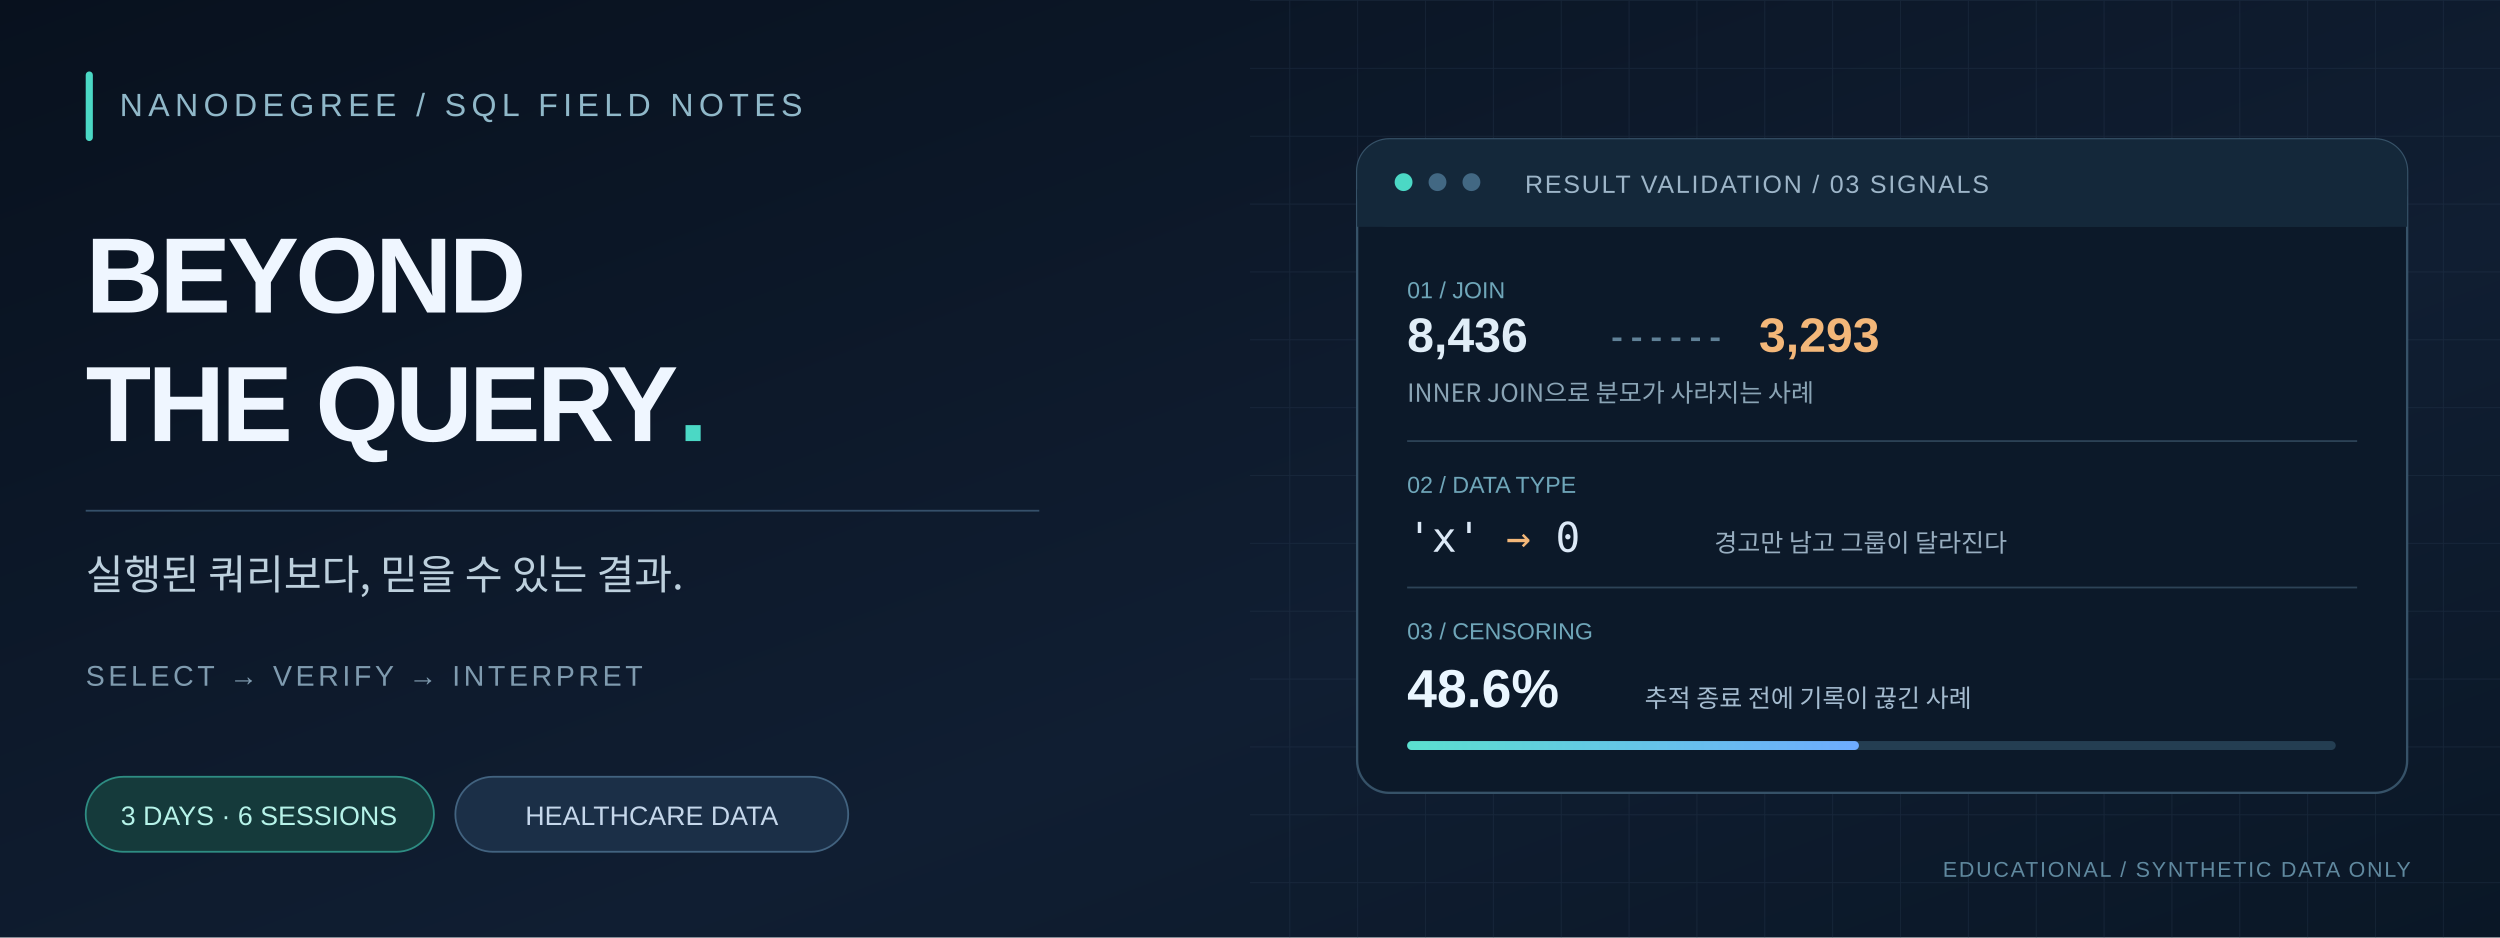
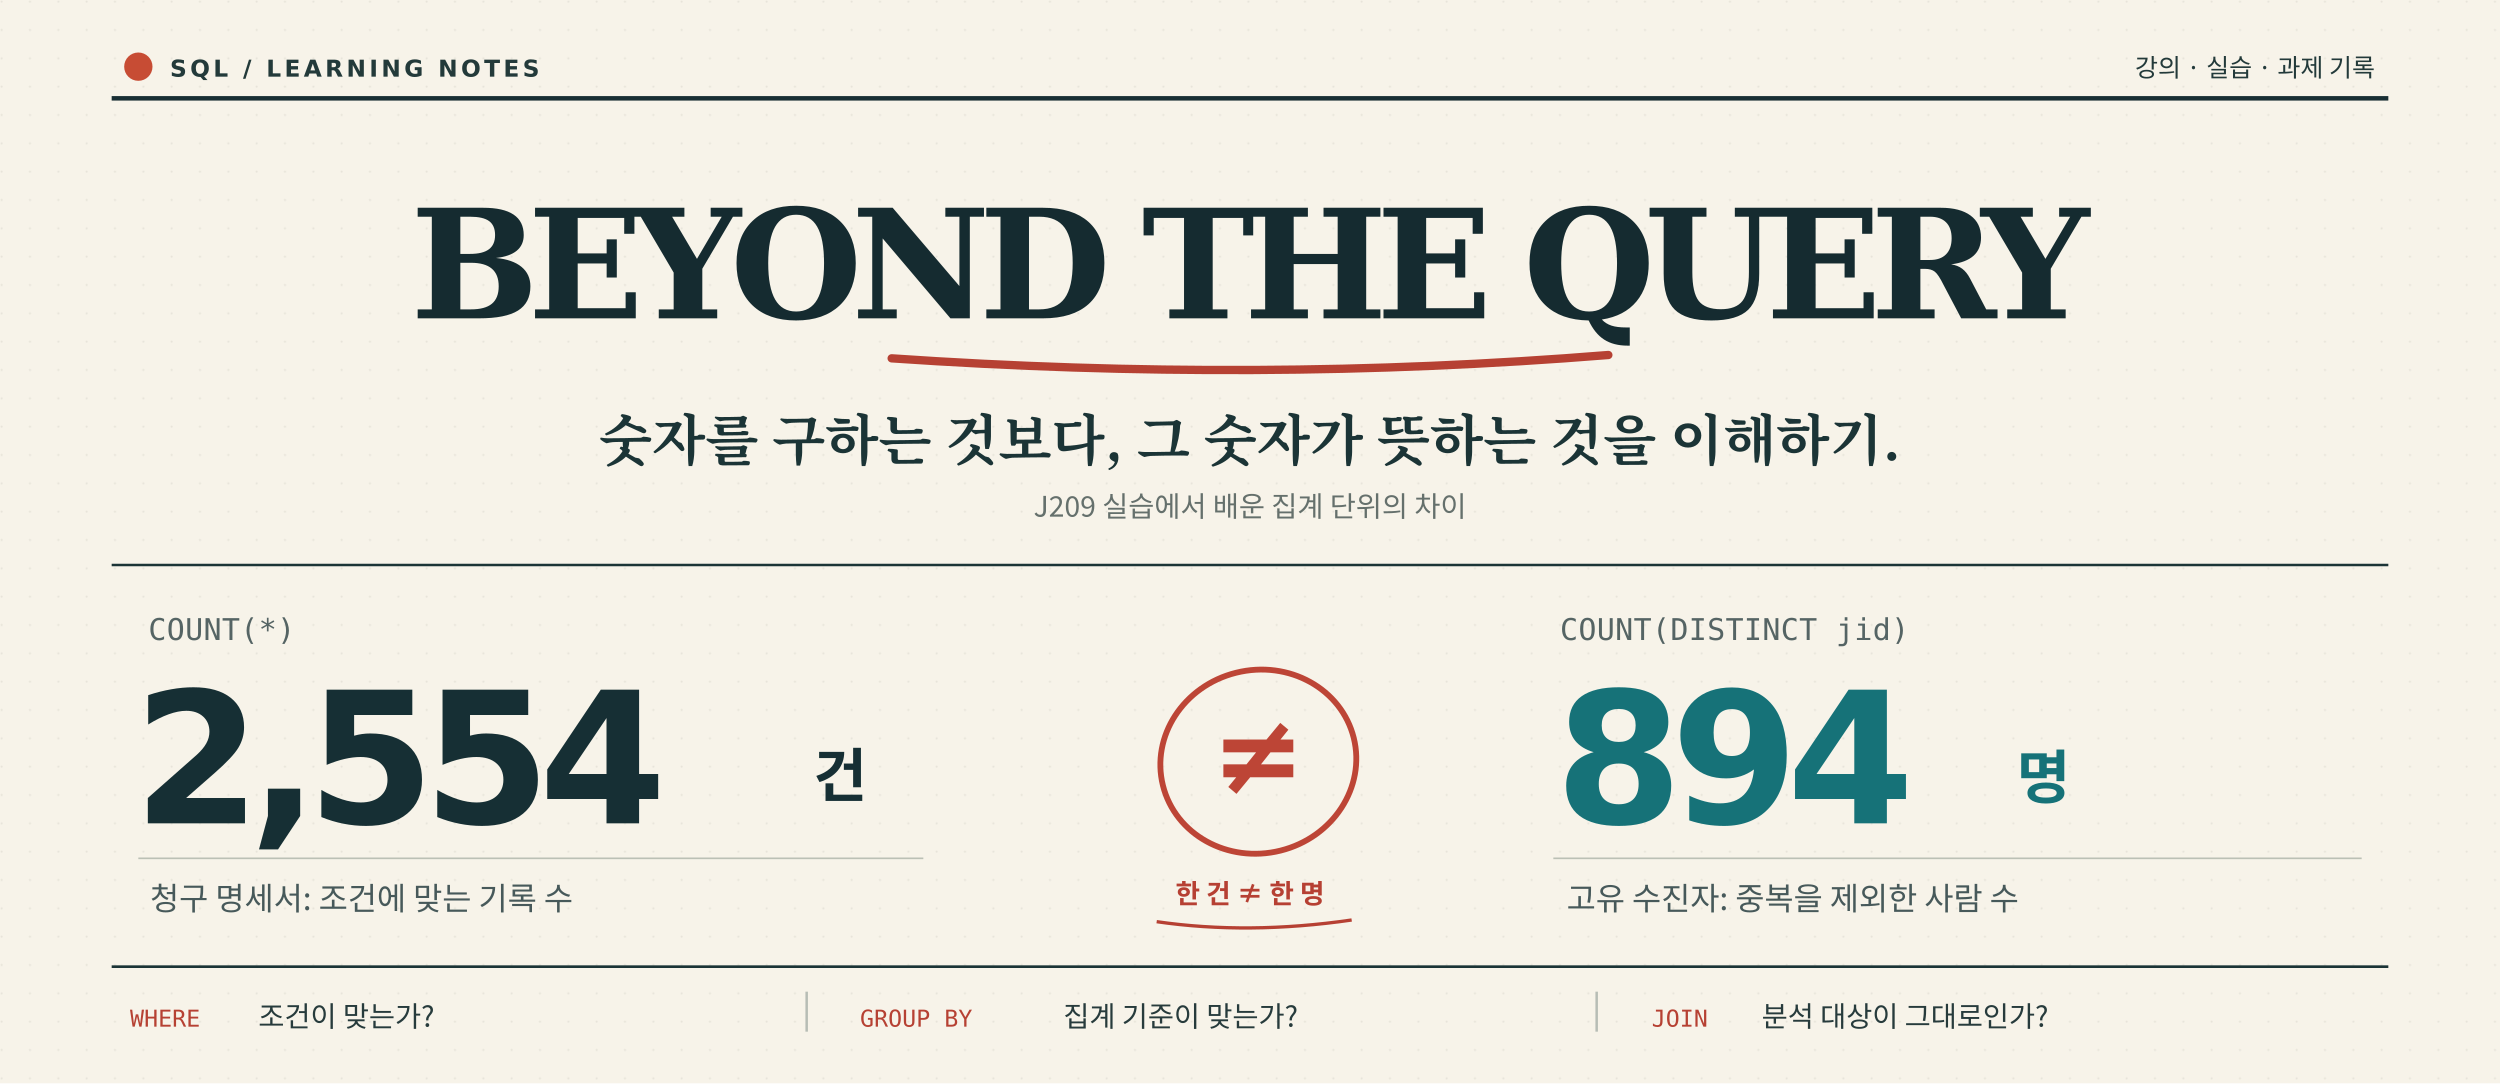
- <svg xmlns="http://www.w3.org/2000/svg" width="1400" height="525" viewBox="0 0 1400 525" role="img" aria-label="BEYOND THE QUERY. 실행된 쿼리보다 믿을 수 있는 결과. SQL 학습 포트폴리오. 3일 6교시. 두 교육용 데이터셋.">
+ <svg xmlns="http://www.w3.org/2000/svg" width="1500" height="650" viewBox="0 0 1500 650" role="img" aria-label="SQL 강의·실습 기록 표지. BEYOND THE QUERY. J209 조건의 집계에서 명세서 2554건과 고유 수진자 894명은 서로 다른 단위임을 강조한 편집형 타이포그래피 표지. WHERE 조건, COUNT 집계 단위, JOIN 검산의 핵심 학습을 함께 제시.">
  <defs>
-     <linearGradient id="bg" x1="0" y1="0" x2="1" y2="1">
-       <stop offset="0" stop-color="#08111E" />
-       <stop offset=".62" stop-color="#101E32" />
-       <stop offset="1" stop-color="#0A1726" />
-     </linearGradient>
-     <linearGradient id="trace" x1="0" y1="0" x2="1" y2="0">
-       <stop offset="0" stop-color="#5BE0CF" />
-       <stop offset="1" stop-color="#6EABFF" />
-     </linearGradient>
-     <pattern id="grid" width="38" height="38" patternUnits="userSpaceOnUse">
-       <path d="M 38 0 L 0 0 0 38" stroke="#30445A" stroke-opacity=".29" fill="none" stroke-width="1" />
+     <pattern id="paper" width="17" height="17" patternUnits="userSpaceOnUse">
+       <circle cx="1" cy="1" r=".65" fill="#C4C1B7" opacity=".29" />
    </pattern>
-     <filter id="glow" x="-50%" y="-50%" width="200%" height="200%">
-       <feGaussianBlur stdDeviation="11" />
-     </filter>
+     <pattern id="ruled" width="17" height="17" patternUnits="userSpaceOnUse">
+       <path d="M0 16.5H17" stroke="#D5D7CC" opacity=".35" stroke-width=".5" />
+     </pattern>
  </defs>
-   <rect width="1400" height="525" fill="url(#bg)" />
-   <rect x="700" width="700" height="525" fill="url(#grid)" />
-   <rect x="48" y="40" width="4" height="39" rx="2" fill="#4BD8C5" />
-   <text x="67" y="65" fill="#90B8C9" font-family="Arial, sans-serif" font-size="18" letter-spacing="3">NANODEGREE   /   SQL FIELD NOTES</text>
-   <text x="48" y="175" fill="#EFF6FF" font-family="Arial, sans-serif" font-size="60" font-weight="700" letter-spacing="-2">BEYOND</text>
-   <text x="48" y="247" fill="#EFF6FF" font-family="Arial, sans-serif" font-size="60" font-weight="700" letter-spacing="-2">THE QUERY<tspan fill="#4BD8C5">.</tspan>
-   </text>
-   <path d="M 48 286 L 582 286" stroke="#35506A" stroke-width="1" />
-   <text x="48" y="330" fill="#BDD0DD" font-family="'Noto Sans CJK KR','Malgun Gothic',sans-serif" font-size="23">실행된 쿼리보다, 믿을 수 있는 결과.</text>
-   <text x="48" y="384" fill="#7F9BAF" font-family="Arial,sans-serif" font-size="16" letter-spacing="2">SELECT  →  VERIFY  →  INTERPRET</text>
-   <rect x="48" y="435" width="195" height="42" rx="21" fill="#153A3B" stroke="#2E8D83" />
-   <text x="145" y="462" fill="#B6F3E9" font-family="Arial,sans-serif" font-size="15" text-anchor="middle">3 DAYS · 6 SESSIONS</text>
-   <rect x="255" y="435" width="220" height="42" rx="21" fill="#1B2F47" stroke="#426380" />
-   <text x="365" y="462" fill="#C5D7EB" font-family="Arial,sans-serif" font-size="15" text-anchor="middle">HEALTHCARE DATA</text>
-   <g transform="translate(760 78)">
-     <rect width="588" height="366" rx="18" fill="#0C1929" stroke="#365268" stroke-width="1.3" />
-     <rect width="588" height="49" rx="18" fill="#14283A" />
-     <rect y="28" width="588" height="21" fill="#14283A" />
-     <circle cx="26" cy="24" r="5" fill="#4BD8C5" />
-     <circle cx="45" cy="24" r="5" fill="#426883" />
-     <circle cx="64" cy="24" r="5" fill="#426883" />
-     <text x="94" y="30" fill="#9DB5C8" font-family="Arial" font-size="14" letter-spacing="1">RESULT VALIDATION / 03 SIGNALS</text>
-     <text x="28" y="89" fill="#6FA6B9" font-family="Arial" font-size="13">01 / JOIN</text>
-     <text x="28" y="119" fill="#E0EDF7" font-family="Arial" font-weight="700" font-size="27">8,436</text>
-     <path d="M 143 112 L 208 112" stroke="#608197" stroke-width="2" stroke-dasharray="5 6" />
-     <text x="225" y="119" fill="#F3B779" font-family="Arial" font-weight="700" font-size="27">3,293</text>
-     <text x="28" y="147" fill="#8AA4B5" font-family="'Noto Sans CJK KR','Malgun Gothic',sans-serif" font-size="14">INNER JOIN으로 분모가 사라지는 사례</text>
-     <path d="M 28 169 H 560" stroke="#2D4357" />
-     <text x="28" y="198" fill="#6FA6B9" font-family="Arial" font-size="13">02 / DATA TYPE</text>
-     <text x="28" y="231" fill="#DCE9F7" font-family="monospace" font-size="23">'x'  <tspan fill="#F3B779">→</tspan>  0</text>
-     <text x="200" y="231" fill="#98AEC0" font-family="'Noto Sans CJK KR','Malgun Gothic',sans-serif" font-size="14">경고만 남고 그룹이 달라진다</text>
-     <path d="M 28 251 H 560" stroke="#2D4357" />
-     <text x="28" y="280" fill="#6FA6B9" font-family="Arial" font-size="13">03 / CENSORING</text>
-     <text x="28" y="318" fill="#EAF6FF" font-family="Arial" font-weight="700" font-size="30">48.6%</text>
-     <text x="161" y="318" fill="#A5BCD0" font-family="'Noto Sans CJK KR','Malgun Gothic',sans-serif" font-size="14">추적 종료 전에 기록이 끊긴 사례</text>
-     <rect x="28" y="337" width="520" height="5" rx="2.5" fill="#243E52" />
-     <rect x="28" y="337" width="253" height="5" rx="2.5" fill="url(#trace)" />
-   </g>
-   <text x="1350" y="491" text-anchor="end" fill="#60899F" font-family="Arial" font-size="12" letter-spacing="1">EDUCATIONAL / SYNTHETIC DATA ONLY</text>
+   <rect width="1500" height="650" fill="#F7F3E9" />
+   <rect width="1500" height="650" fill="url(#paper)" />
+   <path d="M67 59H1433" stroke="#192F34" stroke-width="2.7" />
+   <circle cx="83" cy="40" r="8.5" fill="#C74C34" />
+   <text x="102" y="46" font-size="14" font-family="'DejaVu Sans',Arial,sans-serif" font-weight="bold" letter-spacing="2" fill="#233A3A">SQL / LEARNING NOTES</text>
+   <text x="1425" y="46" text-anchor="end" font-family="'NanumGothic','Noto Sans CJK KR',sans-serif" font-size="15" fill="#233A3A">강의 · 실습 · 과제 기록</text>
+   <text x="750" y="191" text-anchor="middle" font-family="'DejaVu Serif',Georgia,serif" font-size="91" font-weight="bold" letter-spacing="-6.5" fill="#152B30">BEYOND THE QUERY</text>
+   <path d="M535 215Q754 230 965 213" fill="none" stroke="#B64133" stroke-width="5" stroke-linecap="round" />
+   <text x="750" y="276" text-anchor="middle" font-size="33" font-weight="bold" font-family="'NanumMyeongjo','Noto Serif CJK KR',serif" fill="#1B3436">숫자를 구하는 것보다, 그 숫자가 뜻하는 것을 이해하기.</text>
+   <text x="750" y="310" text-anchor="middle" font-size="17" font-family="'NanumGothic','Noto Sans CJK KR',sans-serif" fill="#65706C">J209 실습에서 배운 집계 단위의 차이</text>
+   <path d="M67 339H1433" stroke="#1B3436" stroke-width="1.5" />
+   <text x="89" y="384" font-size="18" font-family="'DejaVu Sans Mono',monospace" letter-spacing=".2" fill="#556464">COUNT(*)</text>
+   <text x="936" y="384" font-size="18" font-family="'DejaVu Sans Mono',monospace" letter-spacing=".2" fill="#556464">COUNT(DISTINCT jid)</text>
+   <text x="80" y="494" font-family="'DejaVu Sans',Arial,sans-serif" font-size="110" font-weight="bold" letter-spacing="-7" fill="#162F34">2,554</text>
+   <text x="488" y="478" font-size="35" font-family="'NanumGothic','Noto Sans CJK KR',sans-serif" font-weight="bold" fill="#162F34">건</text>
+   <ellipse cx="755" cy="457" rx="59" ry="55" fill="none" stroke="#BD4536" stroke-width="3.5" transform="rotate(-14 755 457)" />
+   <text x="755" y="476" text-anchor="middle" font-size="67" font-family="'DejaVu Sans',sans-serif" fill="#BD4536" font-weight="bold">≠</text>
+   <text x="933" y="494" font-family="'DejaVu Sans',Arial,sans-serif" font-size="110" font-weight="bold" letter-spacing="-7" fill="#167278">894</text>
+   <text x="1210" y="479" font-size="35" font-family="'NanumGothic','Noto Sans CJK KR',sans-serif" font-weight="bold" fill="#167278">명</text>
+   <path d="M83 515H554M932 515H1417" stroke="#BBC0B5" stroke-width="1" />
+   <text x="90" y="546" font-family="'NanumGothic','Noto Sans CJK KR',sans-serif" font-size="19" fill="#47595A">청구 명세서: 조건에 맞는 기록 수</text>
+   <text x="940" y="546" font-family="'NanumGothic','Noto Sans CJK KR',sans-serif" font-size="19" fill="#47595A">고유 수진자: 중복을 제외한 사람 수</text>
+   <text x="750" y="542" text-anchor="middle" font-family="'NanumGothic','Noto Sans CJK KR',sans-serif" font-size="16" fill="#B64033" font-weight="bold">한 건 ≠ 한 명</text>
+   <path d="M694 553Q749 561 811 552" fill="none" stroke="#B64033" stroke-width="2" />
+   <path d="M67 580H1433" stroke="#1B3436" stroke-width="1.6" />
+   <text x="78" y="616" font-family="'DejaVu Sans Mono',monospace" font-size="14" fill="#B64133">WHERE</text>
+   <text x="155" y="616" font-family="'NanumGothic','Noto Sans CJK KR',sans-serif" font-size="17" fill="#273B3C">조건이 맞는가?</text>
+   <path d="M484 595v24" stroke="#B7BDB5" stroke-width="1.5" />
+   <text x="516" y="616" font-family="'DejaVu Sans Mono',monospace" font-size="14" fill="#B64133">GROUP BY</text>
+   <text x="638" y="616" font-family="'NanumGothic','Noto Sans CJK KR',sans-serif" font-size="17" fill="#273B3C">집계 기준이 맞는가?</text>
+   <path d="M958 595v24" stroke="#B7BDB5" stroke-width="1.5" />
+   <text x="991" y="616" font-family="'DejaVu Sans Mono',monospace" font-size="14" fill="#B64133">JOIN</text>
+   <text x="1057" y="616" font-family="'NanumGothic','Noto Sans CJK KR',sans-serif" font-size="17" fill="#273B3C">분석 대상이 그대로인가?</text>
</svg>
